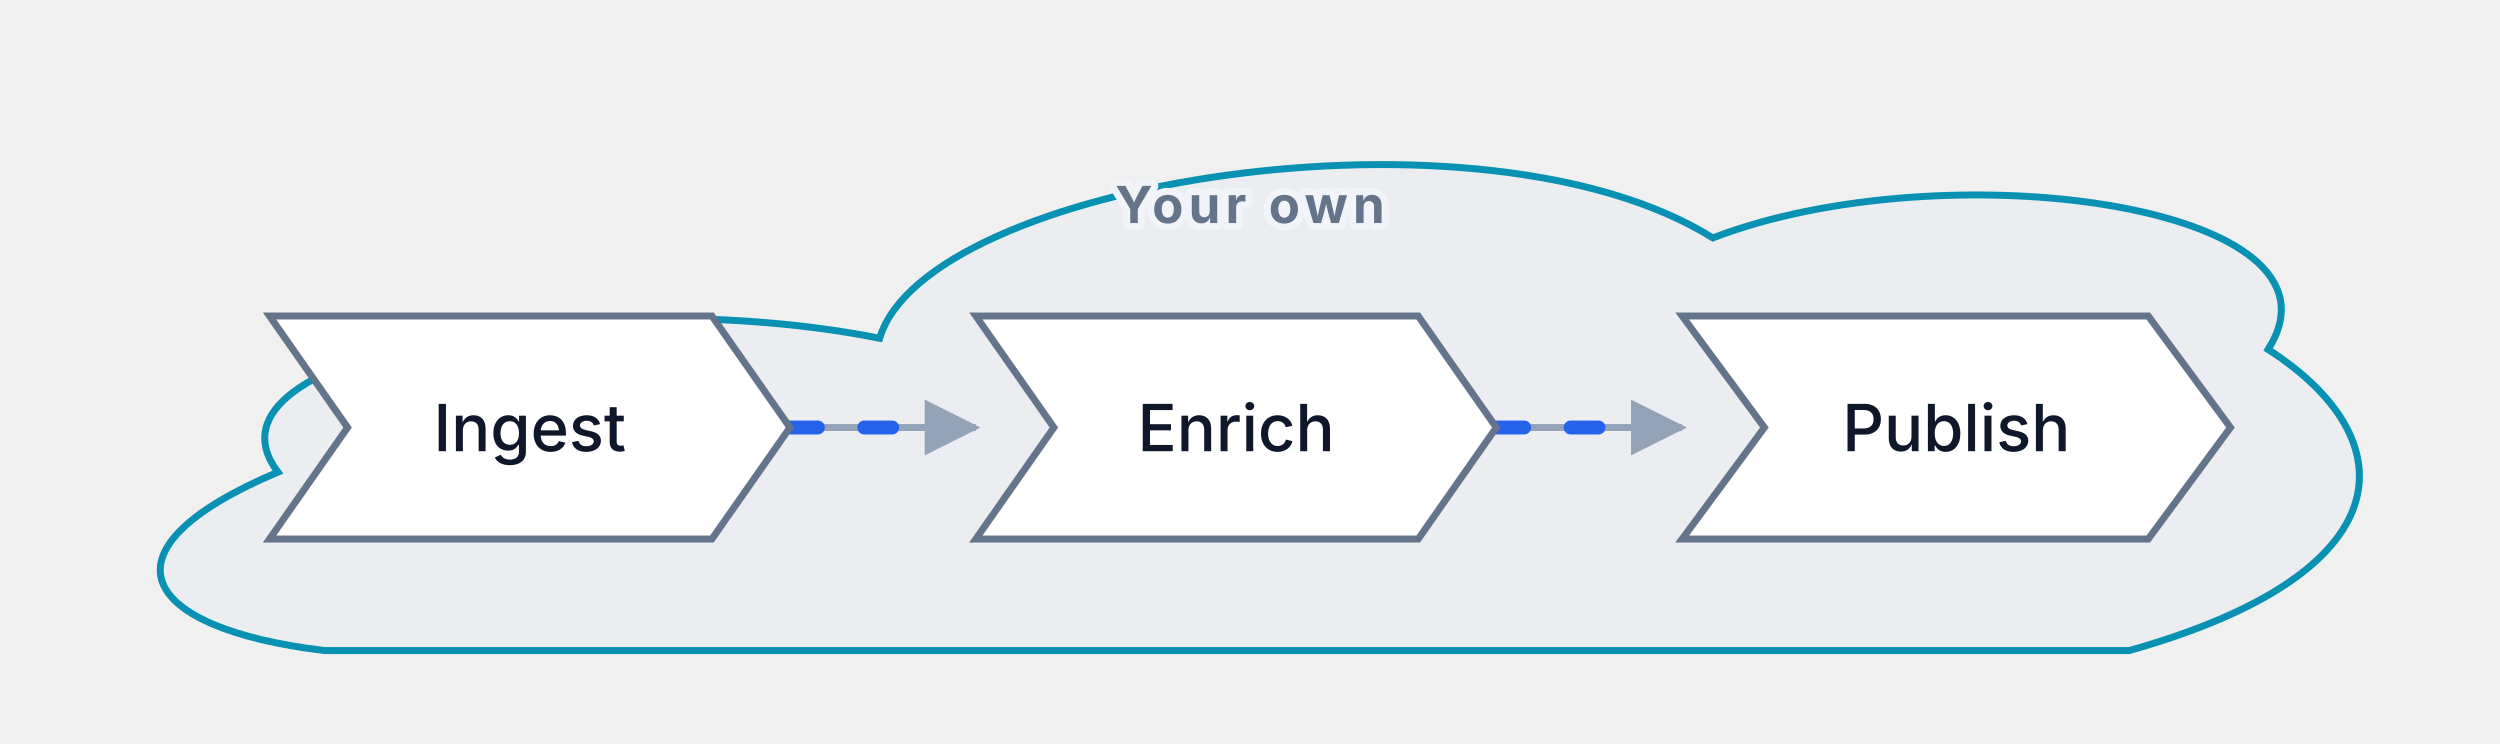
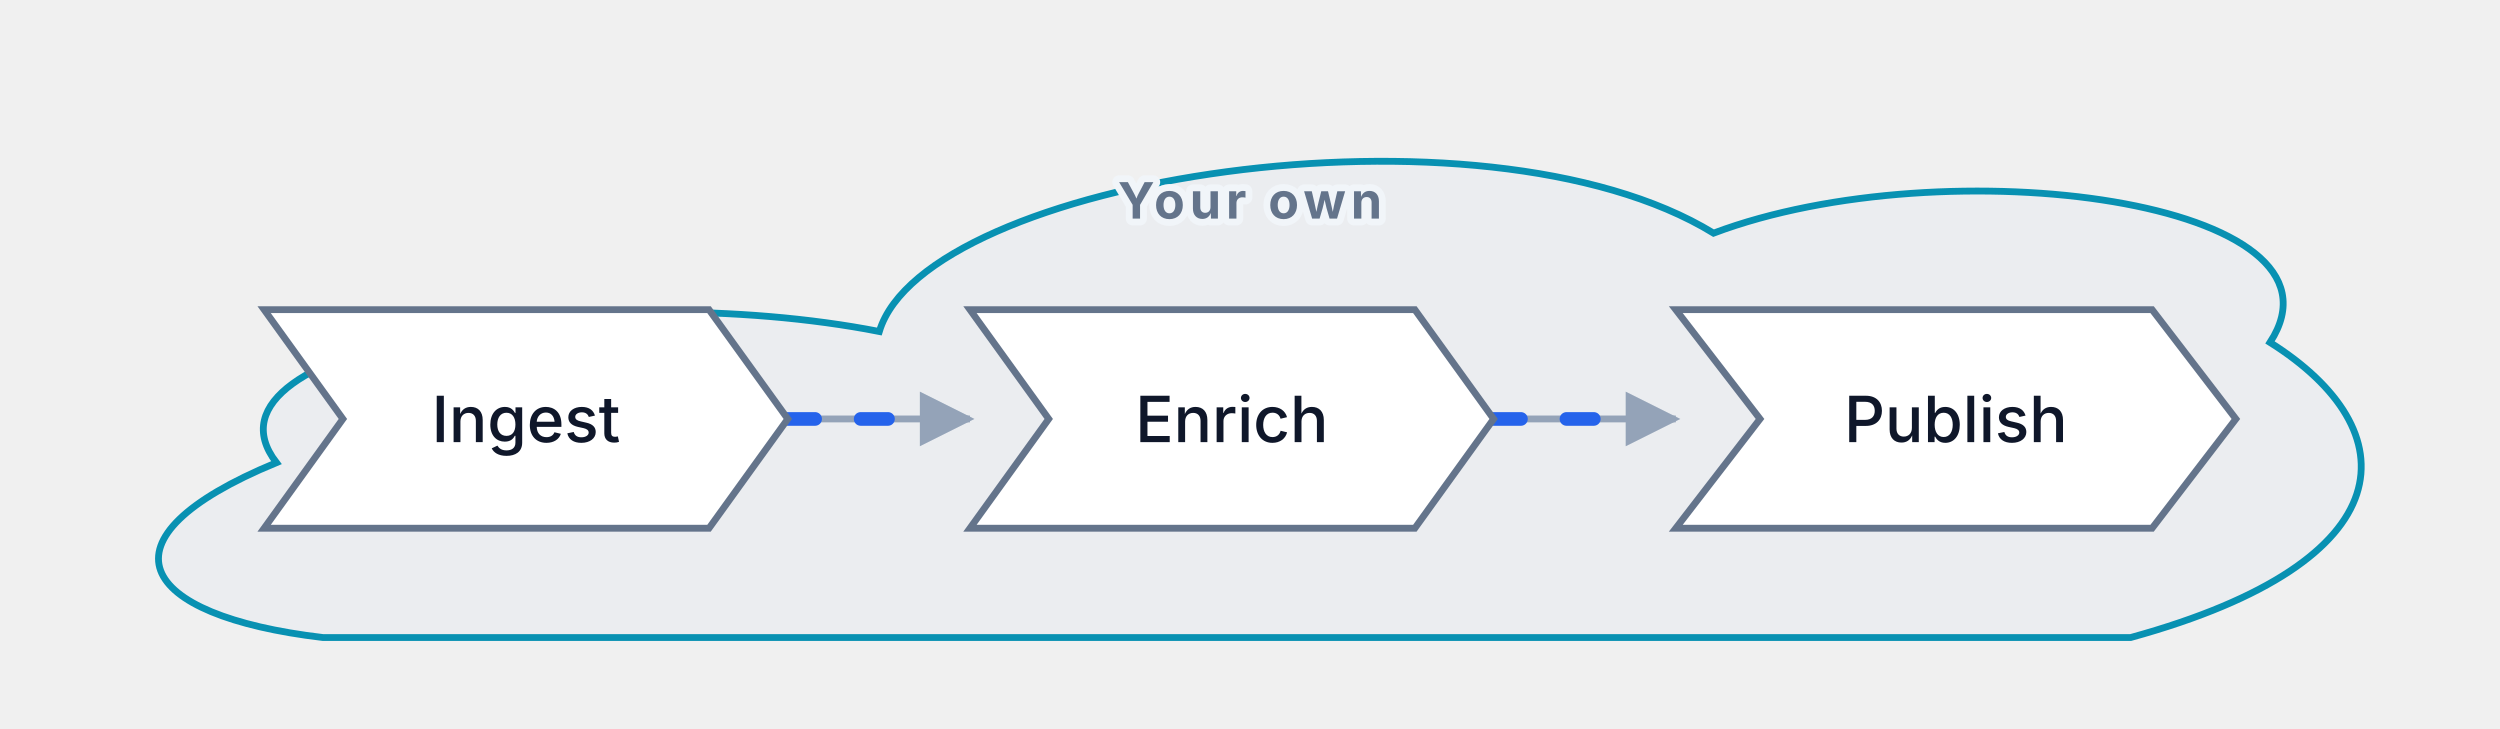
- <svg xmlns="http://www.w3.org/2000/svg" viewBox="0 0 538 160" width="538" height="160" data-orrery="1">
+ <svg xmlns="http://www.w3.org/2000/svg" viewBox="0 0 549 160" width="549" height="160" data-orrery="1">
  <style>.group-box{fill:#e2e8f0;fill-opacity:.35;stroke:#cbd5e1;stroke-width:1.5}
.group-label{font:700 11px Inter,system-ui,-apple-system,"Segoe UI",Roboto,sans-serif;fill:#64748b;letter-spacing:.1em;text-transform:uppercase;paint-order:stroke;stroke:#f1f5f9;stroke-width:3px;stroke-linejoin:round}
.group-label.centred{text-anchor:middle}
.group[data-collapsed] .group-box{fill-opacity:.7}
.summary-label{font:500 14px Inter,system-ui,-apple-system,"Segoe UI",Roboto,sans-serif;fill:#0f172a;text-anchor:middle;dominant-baseline:central}
.expand-mark,.collapse-mark{fill:none;stroke:#94a3b8;stroke-width:1.5;stroke-linecap:round}
.collapse-mark{cursor:pointer}
.node-box{fill:#ffffff;stroke:#64748b;stroke-width:1.5}
.node-label{font:500 14px Inter,system-ui,-apple-system,"Segoe UI",Roboto,sans-serif;fill:#0f172a;text-anchor:middle;dominant-baseline:central}
.node-tech{font:12px Inter,system-ui,-apple-system,"Segoe UI",Roboto,sans-serif;fill:#64748b;text-anchor:middle;dominant-baseline:central;font-variant-numeric:tabular-nums}
.replica-box{fill:#ffffff;stroke:#94a3b8;stroke-width:1.5;pointer-events:none}
.badge{font:600 12px Inter,system-ui,-apple-system,"Segoe UI",Roboto,sans-serif;fill:#64748b;text-anchor:end;dominant-baseline:central;font-variant-numeric:tabular-nums}
.node[data-ghost]{opacity:.5}.node[data-ghost] .node-box{stroke-dasharray:3 3}.node[data-ghost] .node-label{font-style:italic}
.glyph{fill:none;stroke:#475569;stroke-width:1.5;stroke-linejoin:round;stroke-linecap:round}
.glyph-text{font:600 13px Inter,system-ui,-apple-system,"Segoe UI",Roboto,sans-serif;fill:#475569;text-anchor:middle;dominant-baseline:central}
.edge{fill:none;stroke:#94a3b8;stroke-width:1.5}
.flow{fill:none;stroke:#2563eb;stroke-linecap:round;stroke-dasharray:6 10;animation:orrery-flow 1s linear infinite}
.edge-label{font:12px Inter,system-ui,-apple-system,"Segoe UI",Roboto,sans-serif;fill:#64748b;text-anchor:middle;dominant-baseline:central;paint-order:stroke;stroke:#ffffff;stroke-width:4px;stroke-linejoin:round}
.legend text{font:12px Inter,system-ui,-apple-system,"Segoe UI",Roboto,sans-serif;fill:#64748b;dominant-baseline:central}.legend .legend-name{font-weight:600;fill:#0f172a}
.step-note{font:500 13px Inter,system-ui,-apple-system,"Segoe UI",Roboto,sans-serif;fill:#334155;dominant-baseline:central}
.callout-box{fill:#ffffff;stroke:#64748b;stroke-width:1.5}
.callout-leader{fill:none;stroke:#64748b;stroke-width:1.5}
.callout-text{font:12px Inter,system-ui,-apple-system,"Segoe UI",Roboto,sans-serif;fill:#334155;dominant-baseline:central}
.heading-back{fill:#ffffff}
.heading-title{font:600 16px Inter,system-ui,-apple-system,"Segoe UI",Roboto,sans-serif;fill:#0f172a}
.heading-text{font:12px Inter,system-ui,-apple-system,"Segoe UI",Roboto,sans-serif;fill:#64748b}
.heading-title.centred,.heading-text.centred{text-anchor:middle}
@keyframes orrery-flow{to{stroke-dashoffset:-16}}
@keyframes orrery-pulse{0%{stroke-opacity:1}50%{stroke-opacity:0.4}100%{stroke-opacity:1}}
.kind-external .node-box{stroke-dasharray:5 4;fill:#f8fafc}
.gk-region .group-box{stroke-dasharray:8 6}
.gk-zone .group-box{stroke-dasharray:3 5}
.gk-cluster .group-box{stroke:#94a3b8}
.gk-boundary .group-box{stroke:#dc2626;fill-opacity:0;stroke-dasharray:8 6}
.gk-pipeline .group-box{stroke:#0891b2}
.edge-async{stroke-dasharray:6 5}
.edge-replication{stroke-dasharray:2 4}
.edge-dataflow{stroke-width:3}
.st-degraded .node-box{stroke:#d97706;stroke-width:2;fill:#fffbeb}
.st-degraded .group-box{stroke:#d97706;stroke-width:2;fill:#fffbeb}
.st-degraded .node-label{fill:#92400e}
.st-degraded .group-label{fill:#92400e}
.st-failed .node-box{stroke:#dc2626;stroke-width:2;fill:#fef2f2;animation:orrery-pulse 1.2s linear infinite}
.st-failed .group-box{stroke:#dc2626;stroke-width:2;fill:#fef2f2;animation:orrery-pulse 1.2s linear infinite}
.st-failed .node-label{fill:#991b1b}
.st-failed .group-label{fill:#991b1b}
.st-off .node-box{stroke-dasharray:4 4}
.st-off .group-box{stroke-dasharray:4 4}
.st-off{opacity:0.45}</style>
  <defs>
    <marker id="arrow" viewBox="0 0 12 12" refX="11" refY="6" markerWidth="12" markerHeight="12" markerUnits="userSpaceOnUse" orient="auto">
      <path d="M0 0L12 6L0 12z" fill="#94a3b8" />
    </marker>
    <marker id="arrow-start" viewBox="0 0 12 12" refX="1" refY="6" markerWidth="12" markerHeight="12" markerUnits="userSpaceOnUse" orient="auto">
      <path d="M12 0L0 6L12 12z" fill="#94a3b8" />
    </marker>
  </defs>
  <g class="scene">
-     <g class="view" data-view="own" data-open="" data-title="Every shape" data-size="538 160">
+     <g class="view" data-view="own" data-open="" data-title="Every shape" data-size="549 160">
      <g class="groups">
-         <g class="group gk-pipeline st-on" data-group="own" data-bbox="20 20 498 120" data-state="on" transform="translate(20 20)">
-           <path class="group-box" data-shape="M10 100C2 96 0 82 8 68C4 46 22 34 34 44C36 16 60 0 70 26C80 10 98 20 94 46C100 62 100 86 88 100Z" d="M49.8 120C10 115.2 0 98.4 39.8 81.6C19.9 55.2 109.6 40.8 169.3 52.8C179.3 19.2 298.8 0 348.6 31.2C398.4 12 488 24 468.1 55.2C498 74.4 498 103.2 438.2 120Z" />
-           <text class="group-label centred" x="249" y="28">Your own</text>
+         <g class="group gk-pipeline st-on" data-group="own" data-bbox="20 20 509 120" data-state="on" transform="translate(20 20)">
+           <path class="group-box" data-shape="M10 100C2 96 0 82 8 68C4 46 22 34 34 44C36 16 60 0 70 26C80 10 98 20 94 46C100 62 100 86 88 100Z" d="M50.9 120C10.2 115.2 0 98.4 40.7 81.6C20.4 55.2 112 40.8 173.1 52.8C183.2 19.2 305.4 0 356.3 31.2C407.2 12 498.8 24 478.5 55.2C509 74.4 509 103.2 447.9 120Z" />
+           <text class="group-label centred" x="254.5" y="28">Your own</text>
        </g>
      </g>
      <g class="edges">
-         <path class="edge edge-sync" data-edge="ingest-&gt;enrich" data-kind="sync" d="M170 92 L210 92" marker-end="url(#arrow)" />
-         <path class="flow" data-flow="ingest-&gt;enrich" data-load="0.5" d="M170 92 L198 92" style="stroke-width:3;animation-duration:1.8s" />
-         <path class="edge edge-sync" data-edge="enrich-&gt;publish" data-kind="sync" d="M322 92 L362 92" marker-end="url(#arrow)" />
-         <path class="flow" data-flow="enrich-&gt;publish" data-load="0.5" d="M322 92 L350 92" style="stroke-width:3;animation-duration:1.8s" />
+         <path class="edge edge-sync" data-edge="ingest-&gt;enrich" data-kind="sync" d="M173 92 L213 92" marker-end="url(#arrow)" />
+         <path class="flow" data-flow="ingest-&gt;enrich" data-load="0.5" d="M173 92 L201 92" style="stroke-width:3;animation-duration:1.8s" />
+         <path class="edge edge-sync" data-edge="enrich-&gt;publish" data-kind="sync" d="M328 92 L368 92" marker-end="url(#arrow)" />
+         <path class="flow" data-flow="enrich-&gt;publish" data-load="0.5" d="M328 92 L356 92" style="stroke-width:3;animation-duration:1.8s" />
      </g>
      <g class="nodes">
-         <g class="node kind-stage st-on" data-node="ingest" data-kind="stage" data-state="on" data-bbox="58 68 112 48" transform="translate(58 68)">
-           <path class="node-box" d="M0 0H95.2L112 24 95.2 48H0L16.8 24Z" />
-           <text class="node-label" x="56" y="24">Ingest</text>
+         <g class="node kind-stage st-on" data-node="ingest" data-kind="stage" data-state="on" data-bbox="58 68 115 48" transform="translate(58 68)">
+           <path class="node-box" d="M0 0H97.7L115 24 97.7 48H0L17.3 24Z" />
+           <text class="node-label" x="57.5" y="24">Ingest</text>
        </g>
-         <g class="node kind-stage st-on" data-node="enrich" data-kind="stage" data-state="on" data-bbox="210 68 112 48" transform="translate(210 68)">
-           <path class="node-box" d="M0 0H95.2L112 24 95.2 48H0L16.8 24Z" />
-           <text class="node-label" x="56" y="24">Enrich</text>
+         <g class="node kind-stage st-on" data-node="enrich" data-kind="stage" data-state="on" data-bbox="213 68 115 48" transform="translate(213 68)">
+           <path class="node-box" d="M0 0H97.7L115 24 97.7 48H0L17.3 24Z" />
+           <text class="node-label" x="57.5" y="24">Enrich</text>
        </g>
-         <g class="node kind-stage st-on" data-node="publish" data-kind="stage" data-state="on" data-bbox="362 68 118 48" transform="translate(362 68)">
-           <path class="node-box" d="M0 0H100.3L118 24 100.3 48H0L17.7 24Z" />
-           <text class="node-label" x="59" y="24">Publish</text>
+         <g class="node kind-stage st-on" data-node="publish" data-kind="stage" data-state="on" data-bbox="368 68 123 48" transform="translate(368 68)">
+           <path class="node-box" d="M0 0H104.6L123 24 104.6 48H0L18.5 24Z" />
+           <text class="node-label" x="61.5" y="24">Publish</text>
        </g>
      </g>
    </g>
  </g>
</svg>
